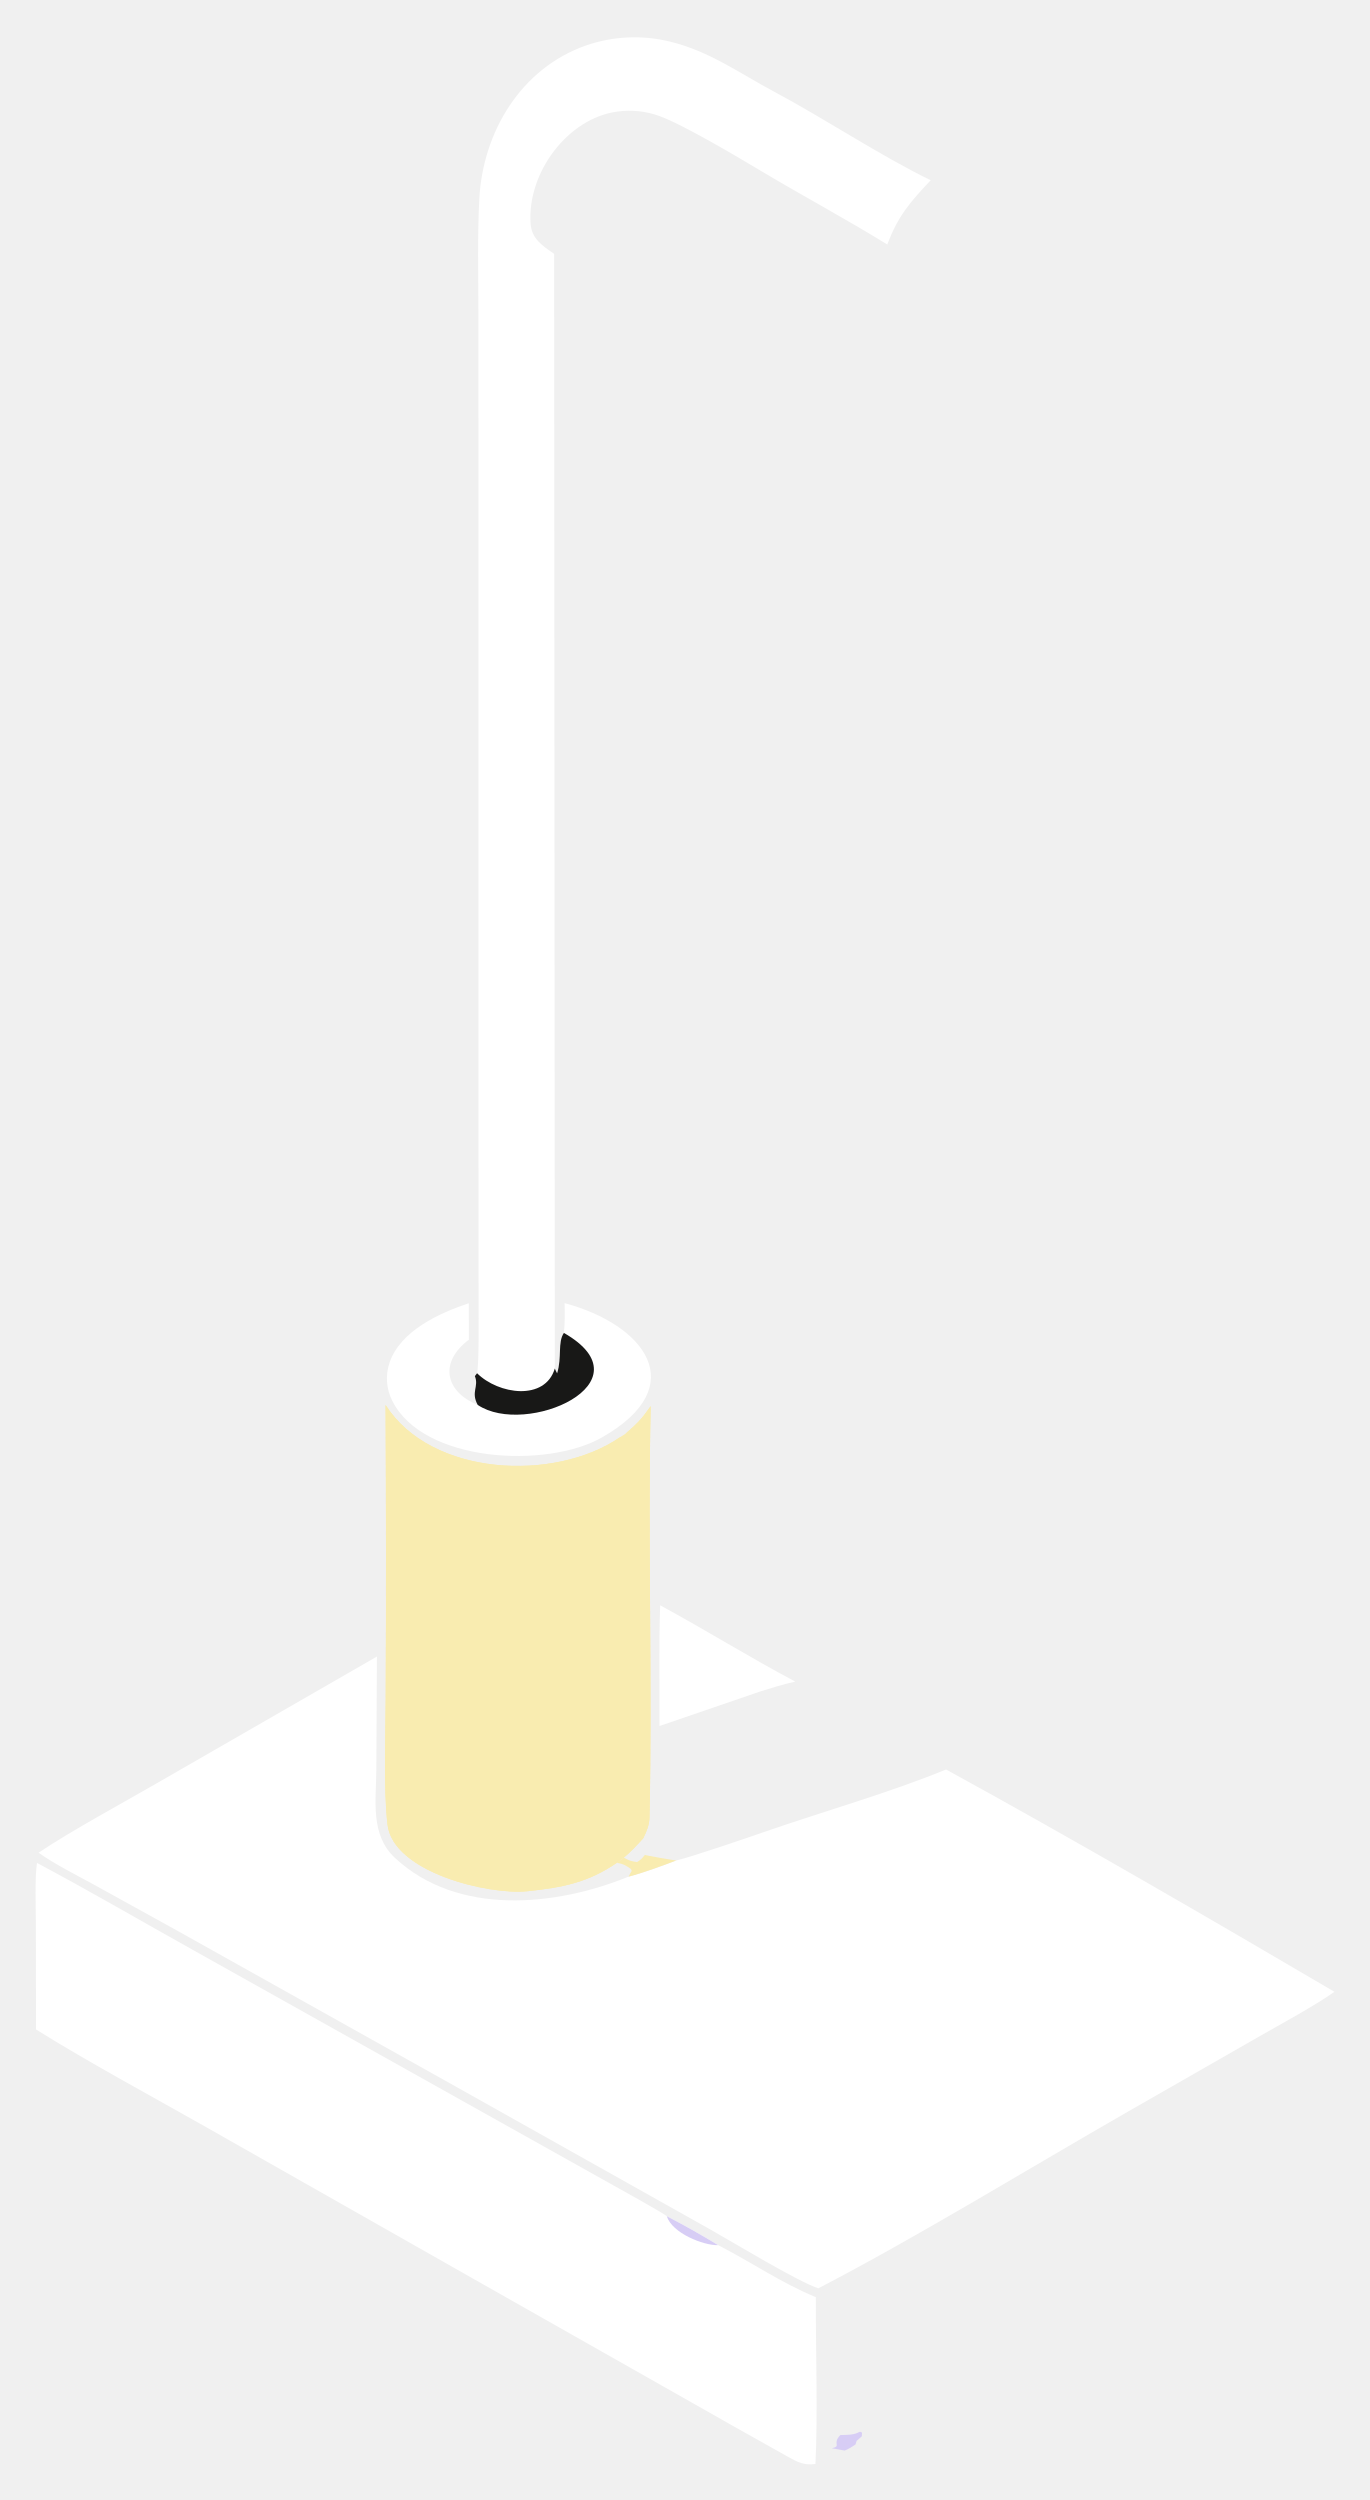
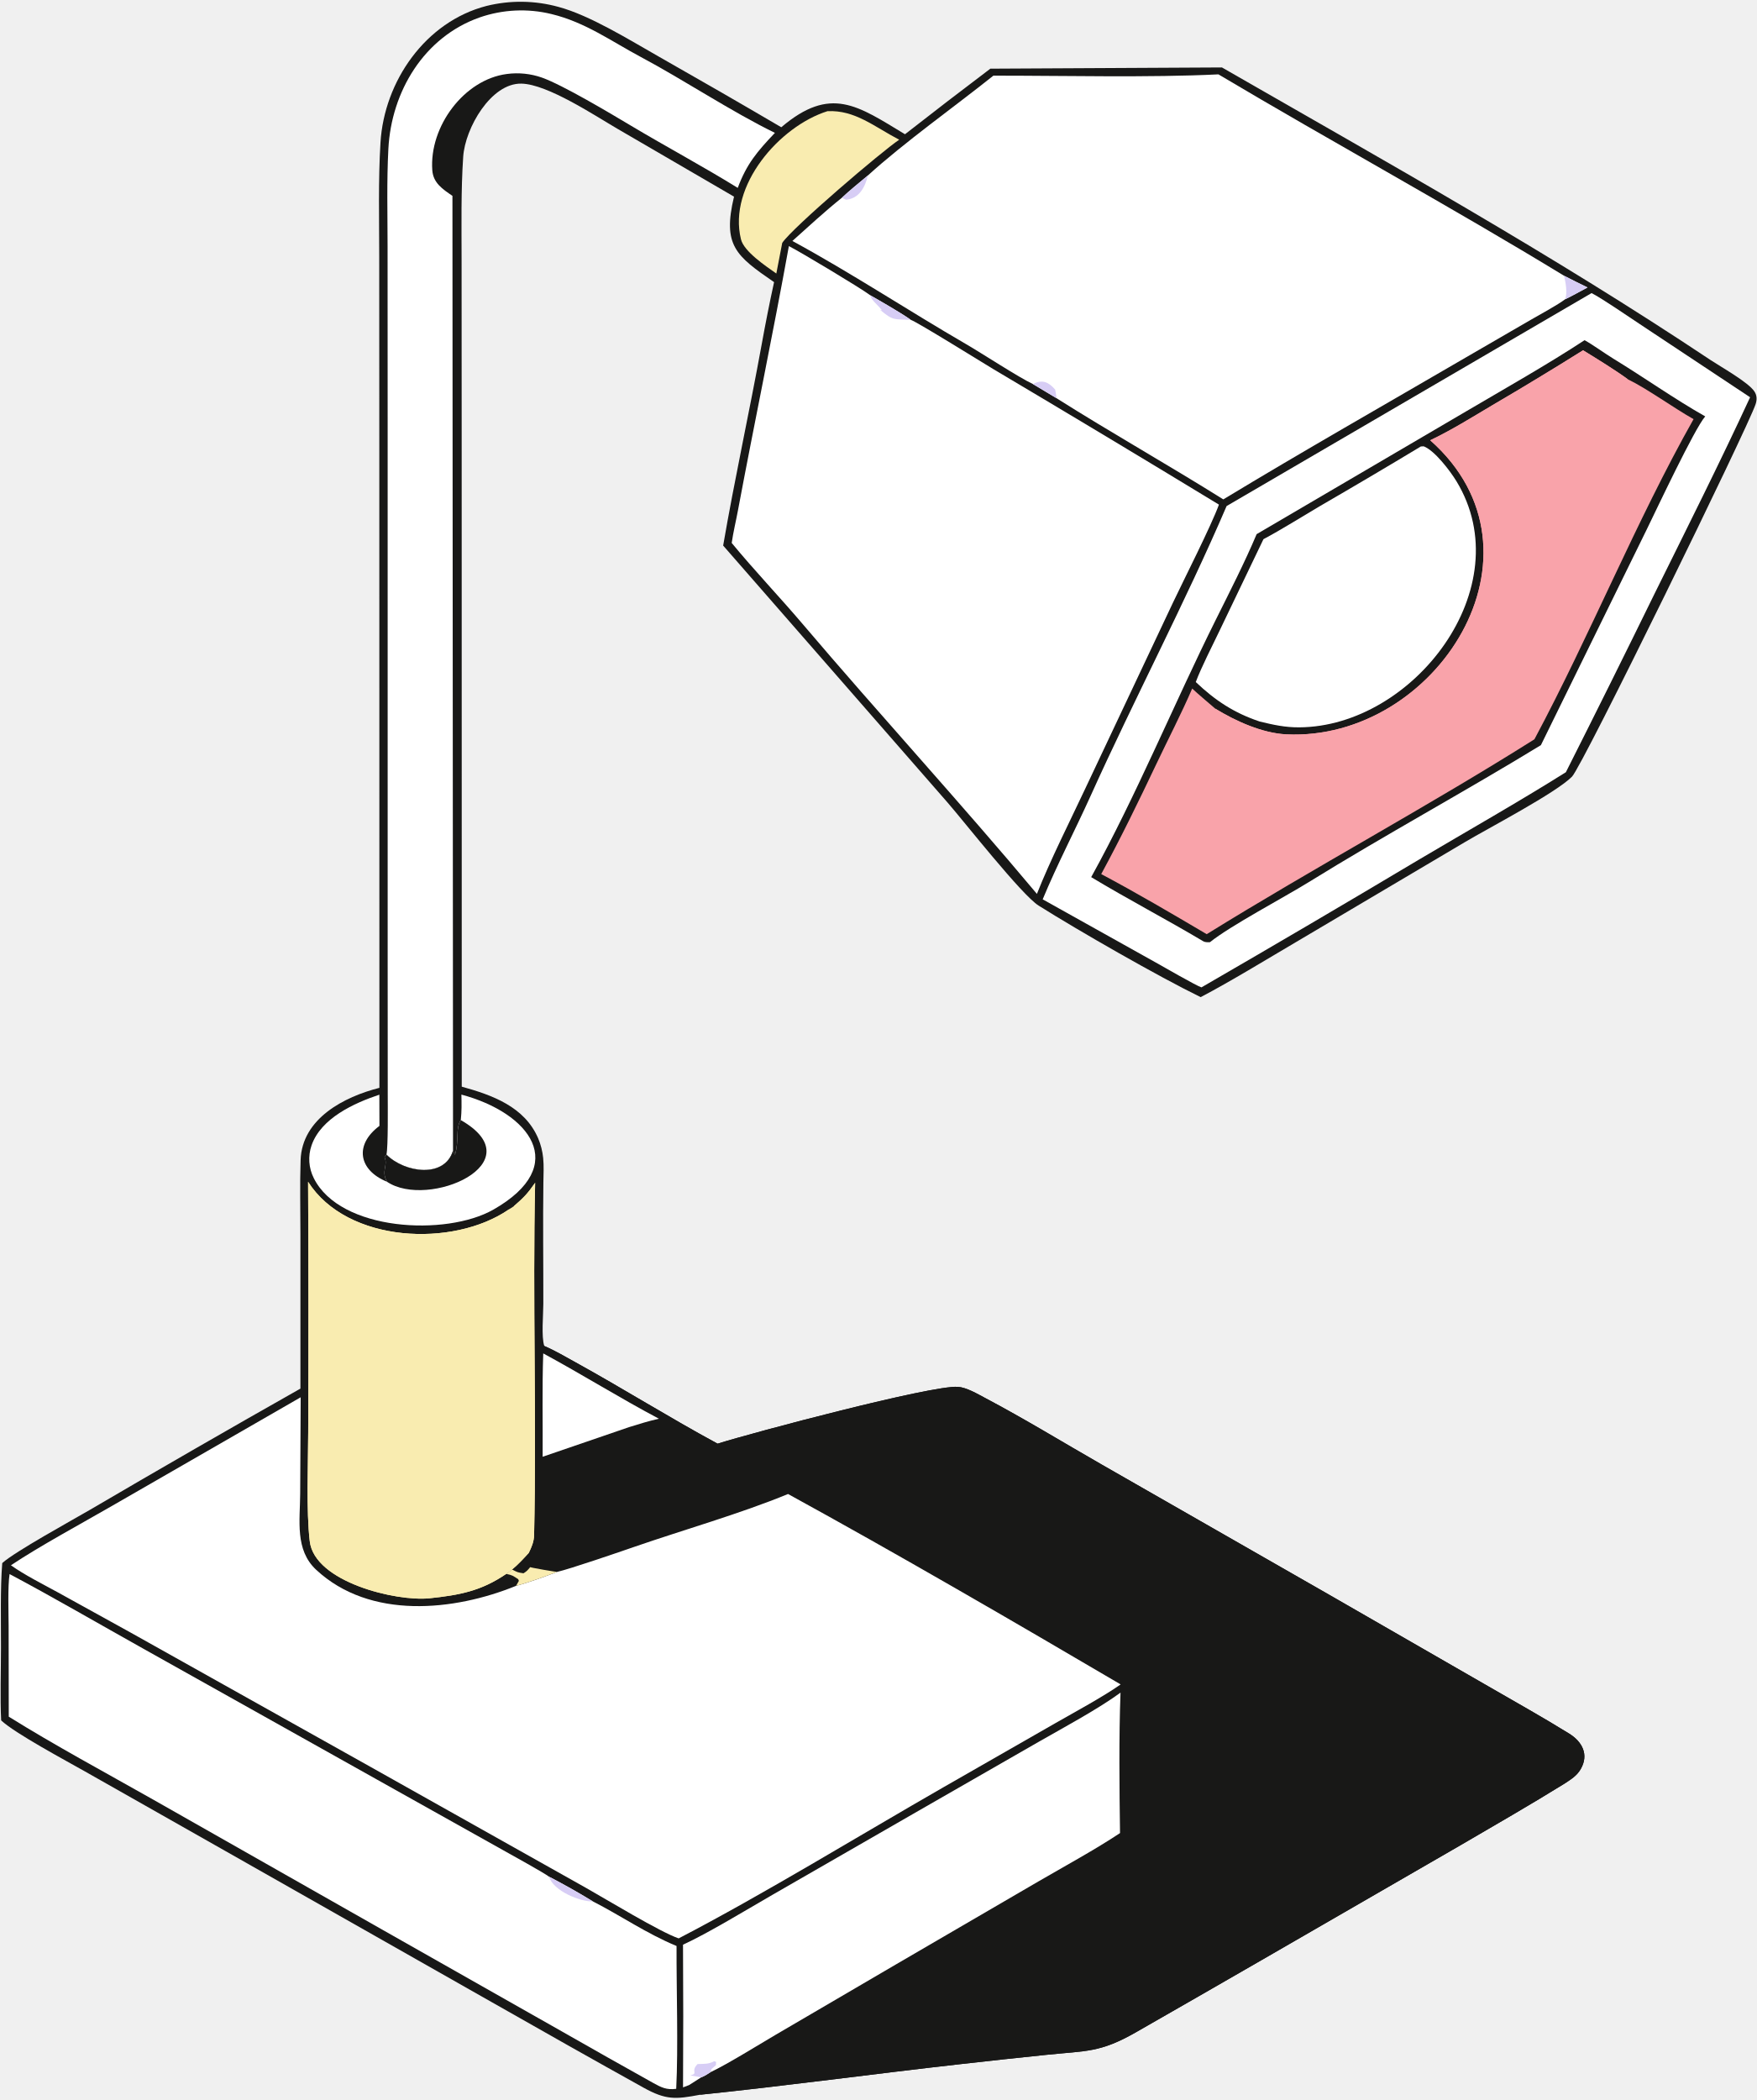
- <svg xmlns="http://www.w3.org/2000/svg" viewBox="0 0 631.6 1153.3" width="631.6" height="1153.3" fill="none">
-   <g transform="translate(-1850.0, -4466.2)">
+ <svg xmlns="http://www.w3.org/2000/svg" viewBox="0 0 946.5 1131.1" width="946.5" height="1131.1" fill="none">
+   <g transform="translate(-1861.9, -4477.8)">
+     <path d="M2066.29 5063.73L2066.24 4728.9L2066.19 4616.63C2066.19 4596.13 2065.62 4575 2066.87 4554.58C2068.89 4521.5 2091.11 4489.5 2123.93 4481.01C2136.69 4477.84 2150.05 4478.01 2162.73 4481.51C2179.8 4486.08 2201.17 4499.43 2216.91 4508.35C2238.96 4520.86 2260.92 4533.52 2282.78 4546.34C2309.44 4523.68 2324 4534.79 2349.42 4550.11C2364.65 4538.21 2379.98 4526.44 2395.4 4514.79L2520.17 4514.13C2608.75 4565.03 2698.22 4614.93 2783.24 4671.63C2788.69 4675.27 2803.77 4683.67 2807.02 4688.67C2808.42 4690.83 2808.44 4693.1 2807.65 4695.51C2803.61 4707.82 2714.44 4890.33 2708.76 4896.1C2700.12 4904.88 2663.64 4923.89 2651.04 4931.38L2559.75 4985.41C2543.5 4994.96 2525.23 5006.19 2508.71 5014.88C2485.74 5003.68 2442.77 4979.02 2421.39 4965.56C2412.32 4959.85 2381.41 4920.46 2372.37 4910.08L2251.47 4771.66C2257.68 4735.63 2265.61 4699.67 2272.15 4663.68C2274.2 4652.43 2276.44 4640.92 2278.9 4629.76C2258.23 4615.57 2251.06 4609.92 2257.32 4583.72L2194.83 4547.35C2182.52 4540.19 2156.91 4523.12 2142.78 4522.84C2126.37 4522.51 2112.47 4546.83 2111.43 4562.19C2110.19 4580.46 2110.55 4599.44 2110.56 4618.22L2110.61 4721.08L2110.65 5063.1C2127.1 5067.64 2144.58 5073.91 2151.85 5091.02C2153.24 5094.34 2154.13 5097.86 2154.5 5101.45C2154.95 5105.74 2154.68 5110.45 2154.62 5114.78C2154.33 5136.54 2154.63 5158.3 2154.59 5180.06C2154.59 5185.8 2153.45 5197.9 2155.11 5202.77C2161.05 5205.34 2166.46 5208.55 2172.11 5211.67C2197.72 5225.81 2222.75 5241.49 2248.46 5255.39C2267.97 5249.27 2363.52 5223.91 2377.82 5224.77C2382.49 5225.04 2388.42 5228.57 2392.51 5230.73C2413.9 5242.02 2434.69 5254.79 2455.7 5266.81L2578.4 5337.03L2663.98 5386.27C2678.4 5394.61 2693.04 5402.77 2707.16 5411.52C2714.28 5415.92 2717.91 5422.83 2713.49 5430.57C2711.39 5434.27 2708.28 5436.12 2704.82 5438.42C2686.31 5449.88 2667.29 5460.82 2648.48 5471.79L2541.56 5533.52C2518.94 5546.53 2496.29 5559.61 2473.62 5572.54C2454.51 5583.43 2447.18 5582.36 2425.8 5584.55C2410.06 5586.16 2394.34 5587.87 2378.61 5589.66C2332.51 5594.83 2284.83 5601.36 2239.01 5606.07C2225.8 5608.58 2220.65 5608.95 2208.6 5602.27C2181.25 5587.07 2154 5571.67 2126.81 5556.2L1983.49 5474.89L1907.57 5431.87C1897.59 5426.21 1869.86 5411.38 1862.52 5404.43C1861.93 5392.87 1862.42 5377.02 1862.43 5365.19C1862.45 5351.09 1862.01 5333.46 1863.11 5319.7C1869.96 5313.5 1900.67 5296.67 1910.3 5291.05C1947.95 5268.99 1985.76 5247.21 2023.74 5225.73L2023.74 5142.67C2023.75 5129.38 2023.39 5115.9 2023.84 5102.65C2024.6 5080.22 2047.36 5068.53 2066.29 5063.73Z" fill="#181817" />
+     <path d="M2146.74 5314.24L2147.97 5313.95C2154.54 5308.97 2151.73 5268.67 2151.68 5259.47L2151.93 5166.38C2151.94 5151.19 2152.36 5135.98 2151.57 5120.79C2151.42 5117.94 2151.59 5117.52 2152.99 5115.25C2153.65 5128.03 2151.31 5197.25 2153.94 5203.57L2155.11 5202.77C2161.05 5205.34 2166.46 5208.55 2172.11 5211.67C2197.72 5225.81 2222.75 5241.49 2248.46 5255.39C2267.97 5249.27 2363.52 5223.91 2377.82 5224.77C2382.49 5225.04 2388.42 5228.57 2392.51 5230.73C2413.9 5242.02 2434.69 5254.79 2455.7 5266.81L2578.4 5337.03L2663.98 5386.27C2678.4 5394.61 2693.04 5402.77 2707.16 5411.52C2714.28 5415.92 2717.91 5422.83 2713.49 5430.57C2711.39 5434.27 2708.28 5436.12 2704.82 5438.42C2686.31 5449.88 2667.29 5460.82 2648.48 5471.79L2541.56 5533.52C2518.94 5546.53 2496.29 5559.61 2473.62 5572.54C2454.51 5583.43 2447.18 5582.36 2425.8 5584.55C2410.06 5586.16 2394.34 5587.87 2378.61 5589.66C2332.51 5594.84 2284.83 5601.36 2239.01 5606.07L2241.8 5603.41L2240.95 5601.83C2237.05 5600.54 2237.14 5600.51 2233.09 5600.87L2229.85 5602.1L2226.18 5602.88C2227.32 5580.44 2226.27 5549.43 2226.36 5525.95C2210 5519.15 2196.82 5509.89 2181.31 5501.94C2173.56 5497.21 2165.66 5492.75 2157.6 5488.57C2155.37 5486.76 2136.45 5476.31 2132.81 5474.27L2074.38 5441.57L1939.22 5365.89C1915.45 5352.6 1891.03 5338.36 1867.06 5325.62L1868.17 5324.42L1867.79 5320.89C1882.95 5310.73 1906.01 5298.28 1922.2 5288.93L2023.88 5230.4L2023.61 5282.39C2023.52 5296.79 2020.71 5312.59 2032.2 5323.29C2061.19 5350.29 2106.53 5345.58 2139.91 5331.96L2141.42 5329.27L2141.05 5328.38C2138.3 5326.59 2137.92 5326.17 2134.6 5325.54L2137.76 5323.16C2140.68 5320.83 2144.17 5317.06 2146.74 5314.24Z" fill="#181817" />
    <path d="M1867.79 5320.89C1882.95 5310.73 1906.01 5298.28 1922.2 5288.93L2023.88 5230.4L2023.61 5282.39C2023.52 5296.79 2020.71 5312.59 2032.2 5323.29C2061.19 5350.29 2106.53 5345.58 2139.91 5331.96C2146.29 5330.34 2155.88 5326.81 2162.12 5324.42C2168.17 5323.16 2196.9 5313.29 2203.4 5311.03C2230.12 5301.78 2260.62 5293.13 2286.43 5282.5C2344.86 5314.52 2408.01 5351.23 2465.6 5385.06C2456.29 5391.64 2440.66 5400.07 2430.55 5405.86L2370.1 5440.47C2325.08 5466.29 2272.9 5498.27 2227.51 5521.85C2217.75 5518.6 2188.2 5500.62 2177.62 5494.67L2061.71 5429.59L1932.26 5357.13L1893.23 5335.57C1885.26 5331.2 1875 5326.05 1867.79 5320.89Z" fill="white" />
+     <path d="M2229.84 5525.25C2243.05 5519.24 2264.96 5505.9 2278.29 5498.23L2357.05 5452.93L2422 5415.66C2435.02 5408.23 2453.67 5398.18 2465.53 5389.49C2464.62 5413.46 2464.93 5441.04 2465.26 5465.13C2452.44 5473.69 2434.95 5483.25 2421.36 5491.14L2344.81 5535.72L2279.72 5573.79C2270.36 5579.27 2253.89 5589.55 2244.65 5593.92C2242.67 5595.17 2241.85 5595.8 2239.67 5596.69L2233.09 5600.87L2229.85 5602.1C2230.01 5576.48 2230.01 5550.86 2229.84 5525.25Z" fill="white" />
    <path d="M2239.67 5596.69C2237.66 5596.37 2235.75 5596 2233.76 5595.63C2238.45 5594.57 2233.67 5593.66 2237.67 5589.54C2241.18 5589.39 2243.59 5589.67 2246.69 5588L2247.66 5588.4L2247.59 5590.11L2245.16 5592.26L2244.65 5593.92C2242.67 5595.16 2241.86 5595.8 2239.67 5596.69Z" fill="#D7CDF5" />
    <path d="M2137.76 5323.16C2140.73 5324.69 2140.62 5324.69 2143.9 5325.21C2145.93 5323.93 2145.97 5323.69 2147.57 5321.84C2145.88 5321.86 2163.61 5324.91 2162.12 5324.42C2155.88 5326.81 2146.29 5330.34 2139.91 5331.96L2141.42 5329.27L2141.05 5328.38C2138.3 5326.59 2137.92 5326.17 2134.6 5325.54L2137.76 5323.16Z" fill="#F9ECB0" />
    <path d="M2154.55 5206.77C2175.47 5218.08 2195.7 5230.75 2216.87 5241.95C2211.16 5243.24 2206.42 5244.72 2200.84 5246.46L2154.23 5262.44C2154.35 5244.28 2153.9 5224.76 2154.55 5206.77Z" fill="white" />
    <path d="M1867.06 5325.62C1891.03 5338.36 1915.45 5352.6 1939.22 5365.88L2074.38 5441.57L2132.81 5474.27C2136.45 5476.31 2155.37 5486.76 2157.6 5488.57C2165.66 5492.75 2173.56 5497.21 2181.31 5501.94C2196.82 5509.89 2210 5519.15 2226.36 5525.95C2226.27 5549.43 2227.32 5580.44 2226.18 5602.88C2220.94 5603.58 2218.1 5602.12 2213.55 5599.59C2197.28 5590.57 2181.09 5581.34 2164.91 5572.15L2069.09 5517.86L1944.4 5447.09C1919.3 5432.88 1890.96 5417.63 1866.62 5402.43L1866.55 5353.58C1866.52 5346.26 1866.03 5332.24 1867.06 5325.62Z" fill="white" />
    <path d="M2157.6 5488.57C2165.66 5492.75 2173.56 5497.21 2181.31 5501.94C2174.44 5502.14 2160.04 5496.37 2157.6 5488.57Z" fill="#D7CDF5" />
    <path d="M2027.87 5114.34C2048.93 5147.42 2106.06 5149.91 2136.08 5129.19L2138.6 5127.57C2143.99 5122.87 2145.93 5120.97 2150.18 5114.87C2148.76 5177.94 2151.04 5241.52 2149.62 5304.62C2149.55 5308.14 2148.26 5311.14 2146.74 5314.24C2144.17 5317.06 2140.68 5320.83 2137.76 5323.16L2134.6 5325.54C2121.2 5334.7 2109.52 5336.96 2093.28 5338.66C2075.36 5340.52 2031.36 5329.93 2028.77 5307.96C2026.83 5291.56 2027.9 5266.76 2027.93 5249.36C2028.14 5204.35 2028.12 5159.35 2027.87 5114.34Z" fill="#F9ECB0" />
    <path d="M2027.87 5114.34C2048.93 5147.42 2106.06 5149.91 2136.08 5129.19C2138.75 5130.04 2137.96 5129.41 2139.78 5131.22L2139.29 5132.76C2112.96 5145.89 2088.37 5149.82 2059.61 5141.56C2050.3 5138.89 2044.45 5134.53 2036.14 5132.58L2034.86 5132.29C2033.66 5130.13 2033.93 5131.26 2034.41 5128.78C2037.96 5128.57 2037.08 5131.83 2040.72 5131.76L2040.64 5131.08C2039.06 5129.88 2037.59 5128.63 2036.17 5127.25C2032.85 5126.53 2034.56 5126.6 2030.83 5127.76C2029.03 5134.66 2030.35 5169.77 2030.28 5178.97L2030.16 5278.91C2030.2 5285.07 2028.47 5301.11 2030.7 5305.68C2041.49 5327.81 2058.29 5334.31 2081.65 5335.89C2091.18 5336.53 2098.37 5335.7 2107.65 5332.36C2111.19 5331.09 2119.65 5330.86 2123.53 5329.35C2126.24 5327.51 2146.32 5309.8 2146.33 5308.77C2146.36 5296.92 2148.72 5252.3 2148.41 5243.02C2147.41 5213.03 2146.56 5185.46 2146.93 5156.4C2147.04 5167.98 2146.91 5180.62 2147.8 5192.05C2148.48 5182.91 2150.41 5128.79 2145.65 5124.92C2142.67 5127.18 2142.32 5127.57 2138.6 5127.57C2143.99 5122.87 2145.93 5120.97 2150.18 5114.87C2148.76 5177.94 2151.04 5241.52 2149.62 5304.62C2149.55 5308.14 2148.26 5311.14 2146.74 5314.24C2144.17 5317.06 2140.68 5320.83 2137.76 5323.16L2134.6 5325.54C2121.2 5334.7 2109.52 5336.96 2093.28 5338.66C2075.36 5340.52 2031.36 5329.93 2028.77 5307.96C2026.83 5291.56 2027.9 5266.76 2027.93 5249.36C2028.14 5204.35 2028.12 5159.35 2027.87 5114.34Z" fill="#F9ECB0" />
+     <path d="M2719.28 4635.66C2725.14 4638.65 2739.23 4648.4 2745.26 4652.36L2804.69 4691.78C2788.69 4726.4 2770.14 4763.38 2753.15 4797.71C2737.44 4829.81 2721.54 4861.82 2705.44 4893.73C2680.32 4909.52 2651.87 4925.66 2626.16 4940.88C2587.31 4964.06 2548.3 4986.97 2509.13 5009.62C2506.66 5008.92 2488.01 4998.18 2484.19 4996.04L2423.6 4962.2C2431.42 4943.34 2441.17 4924.77 2449.56 4906.16C2472.76 4854.75 2500.54 4801.94 2522.68 4750.37L2719.28 4635.66Z" fill="white" />
+     <path d="M2715.51 4661.03C2719.67 4663.28 2726.75 4668.4 2731.23 4671.12C2747.51 4681.04 2763.96 4692.73 2780.51 4702.08C2774.69 4708.76 2754.34 4752.1 2748.99 4763.01L2691.99 4879.15C2651.2 4904.07 2607.71 4927.69 2566.93 4952.93C2553.51 4961.23 2524.57 4976.5 2513.72 4985.28C2512.67 4985.34 2511.06 4985.36 2510.16 4984.82C2490.26 4972.98 2469.53 4962.18 2449.73 4950.24C2474.05 4906.31 2494.37 4856.74 2516.83 4811.66C2524.12 4797.04 2532.57 4780.45 2538.86 4765.5L2652.08 4699.15C2672.22 4687.3 2696.08 4673.81 2715.51 4661.03Z" fill="#181817" />
+     <path d="M2714.7 4666.47C2722.2 4671.06 2731.93 4677.05 2738.94 4682.16C2748.87 4686.91 2763.78 4697.69 2774.23 4703.56C2743.26 4758.46 2718.41 4820.12 2688.5 4876C2631.51 4911.95 2569.65 4945.22 2511.96 4980.97C2493.54 4970.09 2474.02 4958.62 2455.13 4948.6C2465.71 4929.1 2475.34 4909.33 2484.84 4889.29C2491.07 4876.15 2498.43 4861.96 2504.14 4848.66C2506.15 4850.64 2516.62 4859.54 2516.59 4859.5C2527.59 4866.23 2541.91 4872.72 2554.91 4873.34C2635.3 4877.14 2700.91 4775.58 2632.36 4714.94C2643.65 4709.59 2655.13 4702.42 2665.86 4696.05C2682.28 4686.44 2698.57 4676.58 2714.7 4666.47Z" fill="#F9A3AA" />
+     <path d="M2714.7 4666.47C2722.2 4671.06 2731.93 4677.05 2738.94 4682.16C2732.15 4682.03 2717.3 4669.89 2714.91 4671.15C2703.35 4677.19 2645.91 4708.72 2642.25 4718.31C2643.24 4719.31 2642.59 4718.91 2644.32 4719.22C2673.47 4754.87 2667.6 4809.24 2635.68 4841.59C2621.68 4855.78 2617.55 4857.03 2601.62 4867.5C2584.32 4878.87 2523.1 4880.59 2516.59 4859.5C2527.59 4866.23 2541.91 4872.72 2554.91 4873.34C2635.3 4877.14 2700.91 4775.58 2632.36 4714.94C2643.65 4709.59 2655.13 4702.42 2665.86 4696.05C2682.28 4686.44 2698.57 4676.58 2714.7 4666.47Z" fill="#F9A3AA" />
+     <path d="M2627.33 4718.27L2628.86 4718.2C2634.77 4720.45 2643.14 4731.48 2646.49 4736.99C2681.3 4794.24 2623.22 4869.23 2561.78 4869.56C2554.12 4869.61 2547.87 4868.21 2540.49 4866.42C2526.72 4861.82 2516.54 4855.1 2506.07 4845.16C2508.96 4837.39 2515.17 4825.28 2518.87 4817.53L2542.53 4768.21C2551.96 4763.23 2563.9 4755.72 2573.27 4750.21C2591.38 4739.72 2609.4 4729.08 2627.33 4718.27Z" fill="white" />
+     <path d="M2397.04 4518.55C2434.89 4518.52 2481.34 4519.69 2518.27 4517.85C2579.43 4554.21 2644.08 4589.49 2704.47 4626.32C2708.55 4628.36 2713.02 4630.71 2717.11 4632.63C2713.52 4634.53 2708.57 4637.33 2705.01 4639.01C2701.38 4641.84 2690.88 4647.56 2686.47 4650.1L2651.54 4670.34C2608.28 4695.55 2563.65 4720.9 2520.9 4746.78C2491.27 4728.21 2460.22 4710.73 2430.98 4692.24L2418.3 4684.63C2411.11 4681.33 2390.55 4667.91 2382.27 4663.12C2351.22 4645.12 2320.27 4624.68 2288.76 4607.59C2296.99 4600.19 2306.84 4591.16 2315.41 4584.33C2319.35 4580.57 2325.14 4575.93 2329.42 4572.32C2348.9 4554.58 2376.08 4535.29 2397.04 4518.55Z" fill="white" />
+     <path d="M2704.47 4626.32C2708.55 4628.36 2713.02 4630.71 2717.11 4632.63C2713.52 4634.53 2708.57 4637.33 2705.01 4639.01C2706.43 4635.55 2705.28 4629.92 2704.47 4626.32Z" fill="#D7CDF5" />
+     <path d="M2329.42 4572.32C2328 4578.52 2324.66 4584.89 2317.6 4585.35L2315.41 4584.33C2319.35 4580.57 2325.14 4575.93 2329.42 4572.32Z" fill="#D7CDF5" />
+     <path d="M2418.3 4684.63C2423.4 4682.1 2426.65 4683.44 2430.33 4687.64C2430.6 4689.21 2430.93 4690.65 2430.98 4692.24L2418.3 4684.63Z" fill="#D7CDF5" />
+     <path d="M2286.87 4610.36C2292.76 4613.3 2325.51 4632.92 2330.71 4636.83C2336.32 4640.06 2347.26 4646.28 2352.55 4650.07C2356.32 4651.41 2391.2 4673.14 2396.99 4676.6C2437.65 4700.7 2478.17 4725.04 2518.55 4749.6C2514.29 4761.2 2499.74 4789.82 2493.78 4802.39L2446.73 4902.15C2438.41 4919.88 2427.57 4941.31 2420.49 4959.27C2379.46 4910.26 2335.62 4862.55 2294.19 4813.79C2281.83 4799.25 2268.1 4784.86 2256.07 4770.25C2256.89 4764.51 2258.37 4758.46 2259.44 4752.72C2268.34 4705.27 2278.28 4657.86 2286.87 4610.36Z" fill="white" />
+     <path d="M2330.71 4636.83C2336.32 4640.06 2347.26 4646.28 2352.55 4650.07C2343.56 4649.63 2343.18 4650.72 2336.01 4644.68L2337.05 4644.95C2334.69 4641.92 2331.22 4639.44 2330.71 4636.83Z" fill="#D7CDF5" />
    <path d="M2070.08 5099.7C2071.04 5095.5 2070.78 5073.14 2070.78 5067.72L2070.74 4998.8L2070.73 4703.05L2070.69 4610.29C2070.67 4593.05 2070.21 4575.11 2071.12 4557.93C2072.75 4527.12 2090.29 4497.74 2120.29 4487.19C2132.73 4482.87 2146.15 4482.24 2158.94 4485.36C2177.21 4489.77 2191.07 4499.94 2207.14 4508.51C2230.49 4520.96 2255.92 4537.94 2279.35 4549.36C2269.77 4559.47 2264.15 4566.05 2259.33 4579C2241.2 4567.77 2220.42 4556.61 2201.95 4545.58C2190.47 4538.72 2165.05 4523.58 2153.88 4519.61C2147.82 4517.47 2141.33 4516.8 2134.96 4517.65C2111.98 4520.59 2093.07 4545.91 2094.78 4569.48C2095.28 4576.4 2100.36 4579.68 2105.63 4583.29L2105.95 5097.52C2101.44 5112.63 2079.93 5109.51 2070.08 5099.7Z" fill="white" />
    <path d="M2110.46 5067.37C2146.91 5077.1 2169.64 5105.42 2127.68 5129.32C2102.18 5143.85 2045.11 5140.94 2030.94 5112.37C2028.17 5106.9 2027.73 5100.54 2029.73 5094.74C2034.79 5080.09 2052.65 5071.95 2066.26 5067.41L2066.31 5084.23C2052.71 5094.38 2054.98 5108.02 2070.37 5114.31C2067.08 5108.3 2071.04 5105.86 2069.06 5101.05L2070.08 5099.7C2079.93 5109.51 2101.44 5112.63 2105.95 5097.52C2106.13 5098.11 2106.71 5099.15 2107.01 5099.75C2109.32 5092.22 2107.16 5085.47 2110.14 5081.1C2110.65 5075.93 2110.57 5072.49 2110.46 5067.37Z" fill="white" />
    <path d="M2110.14 5081.1C2150.28 5104.11 2092.55 5129.3 2070.37 5114.31C2067.08 5108.3 2071.04 5105.86 2069.06 5101.04L2070.08 5099.7C2079.93 5109.51 2101.44 5112.63 2105.95 5097.52C2106.13 5098.11 2106.71 5099.15 2107.01 5099.75C2109.32 5092.22 2107.16 5085.47 2110.14 5081.1Z" fill="#181817" />
+     <path d="M2307.67 4537.68C2322.51 4536.97 2332.82 4546.01 2346.31 4553.06C2337.18 4559.07 2288.76 4600.4 2283.29 4608.63C2282.26 4614.13 2281.2 4619.64 2280.11 4625.13C2274.47 4621.13 2262.69 4613.34 2261.06 4606.68C2253.96 4577.83 2281.78 4545.83 2307.67 4537.68Z" fill="#F9ECB0" />
+     <path d="M2308.58 4540.67C2315.43 4540.49 2335.76 4547.37 2336.04 4554.4C2335.43 4555.78 2335.03 4556.93 2333.7 4557.71C2327.69 4561.19 2322.79 4567.5 2318.4 4572.89C2309.95 4574.68 2304.61 4585.7 2298.08 4589.31C2287.46 4595.18 2288.4 4600.58 2281.04 4607.68C2277.41 4610.26 2278.2 4612.58 2273.56 4613.69C2270.35 4611.98 2271.72 4613.12 2269.58 4609.81L2268.71 4610.36L2269.01 4613.09C2266.98 4612.89 2267.95 4613.21 2266.27 4611.55C2269.47 4604.88 2263.41 4604.08 2263.11 4600.16C2261.41 4577.78 2288.21 4544.71 2308.58 4540.67Z" fill="#F9ECB0" />
  </g>
</svg>
